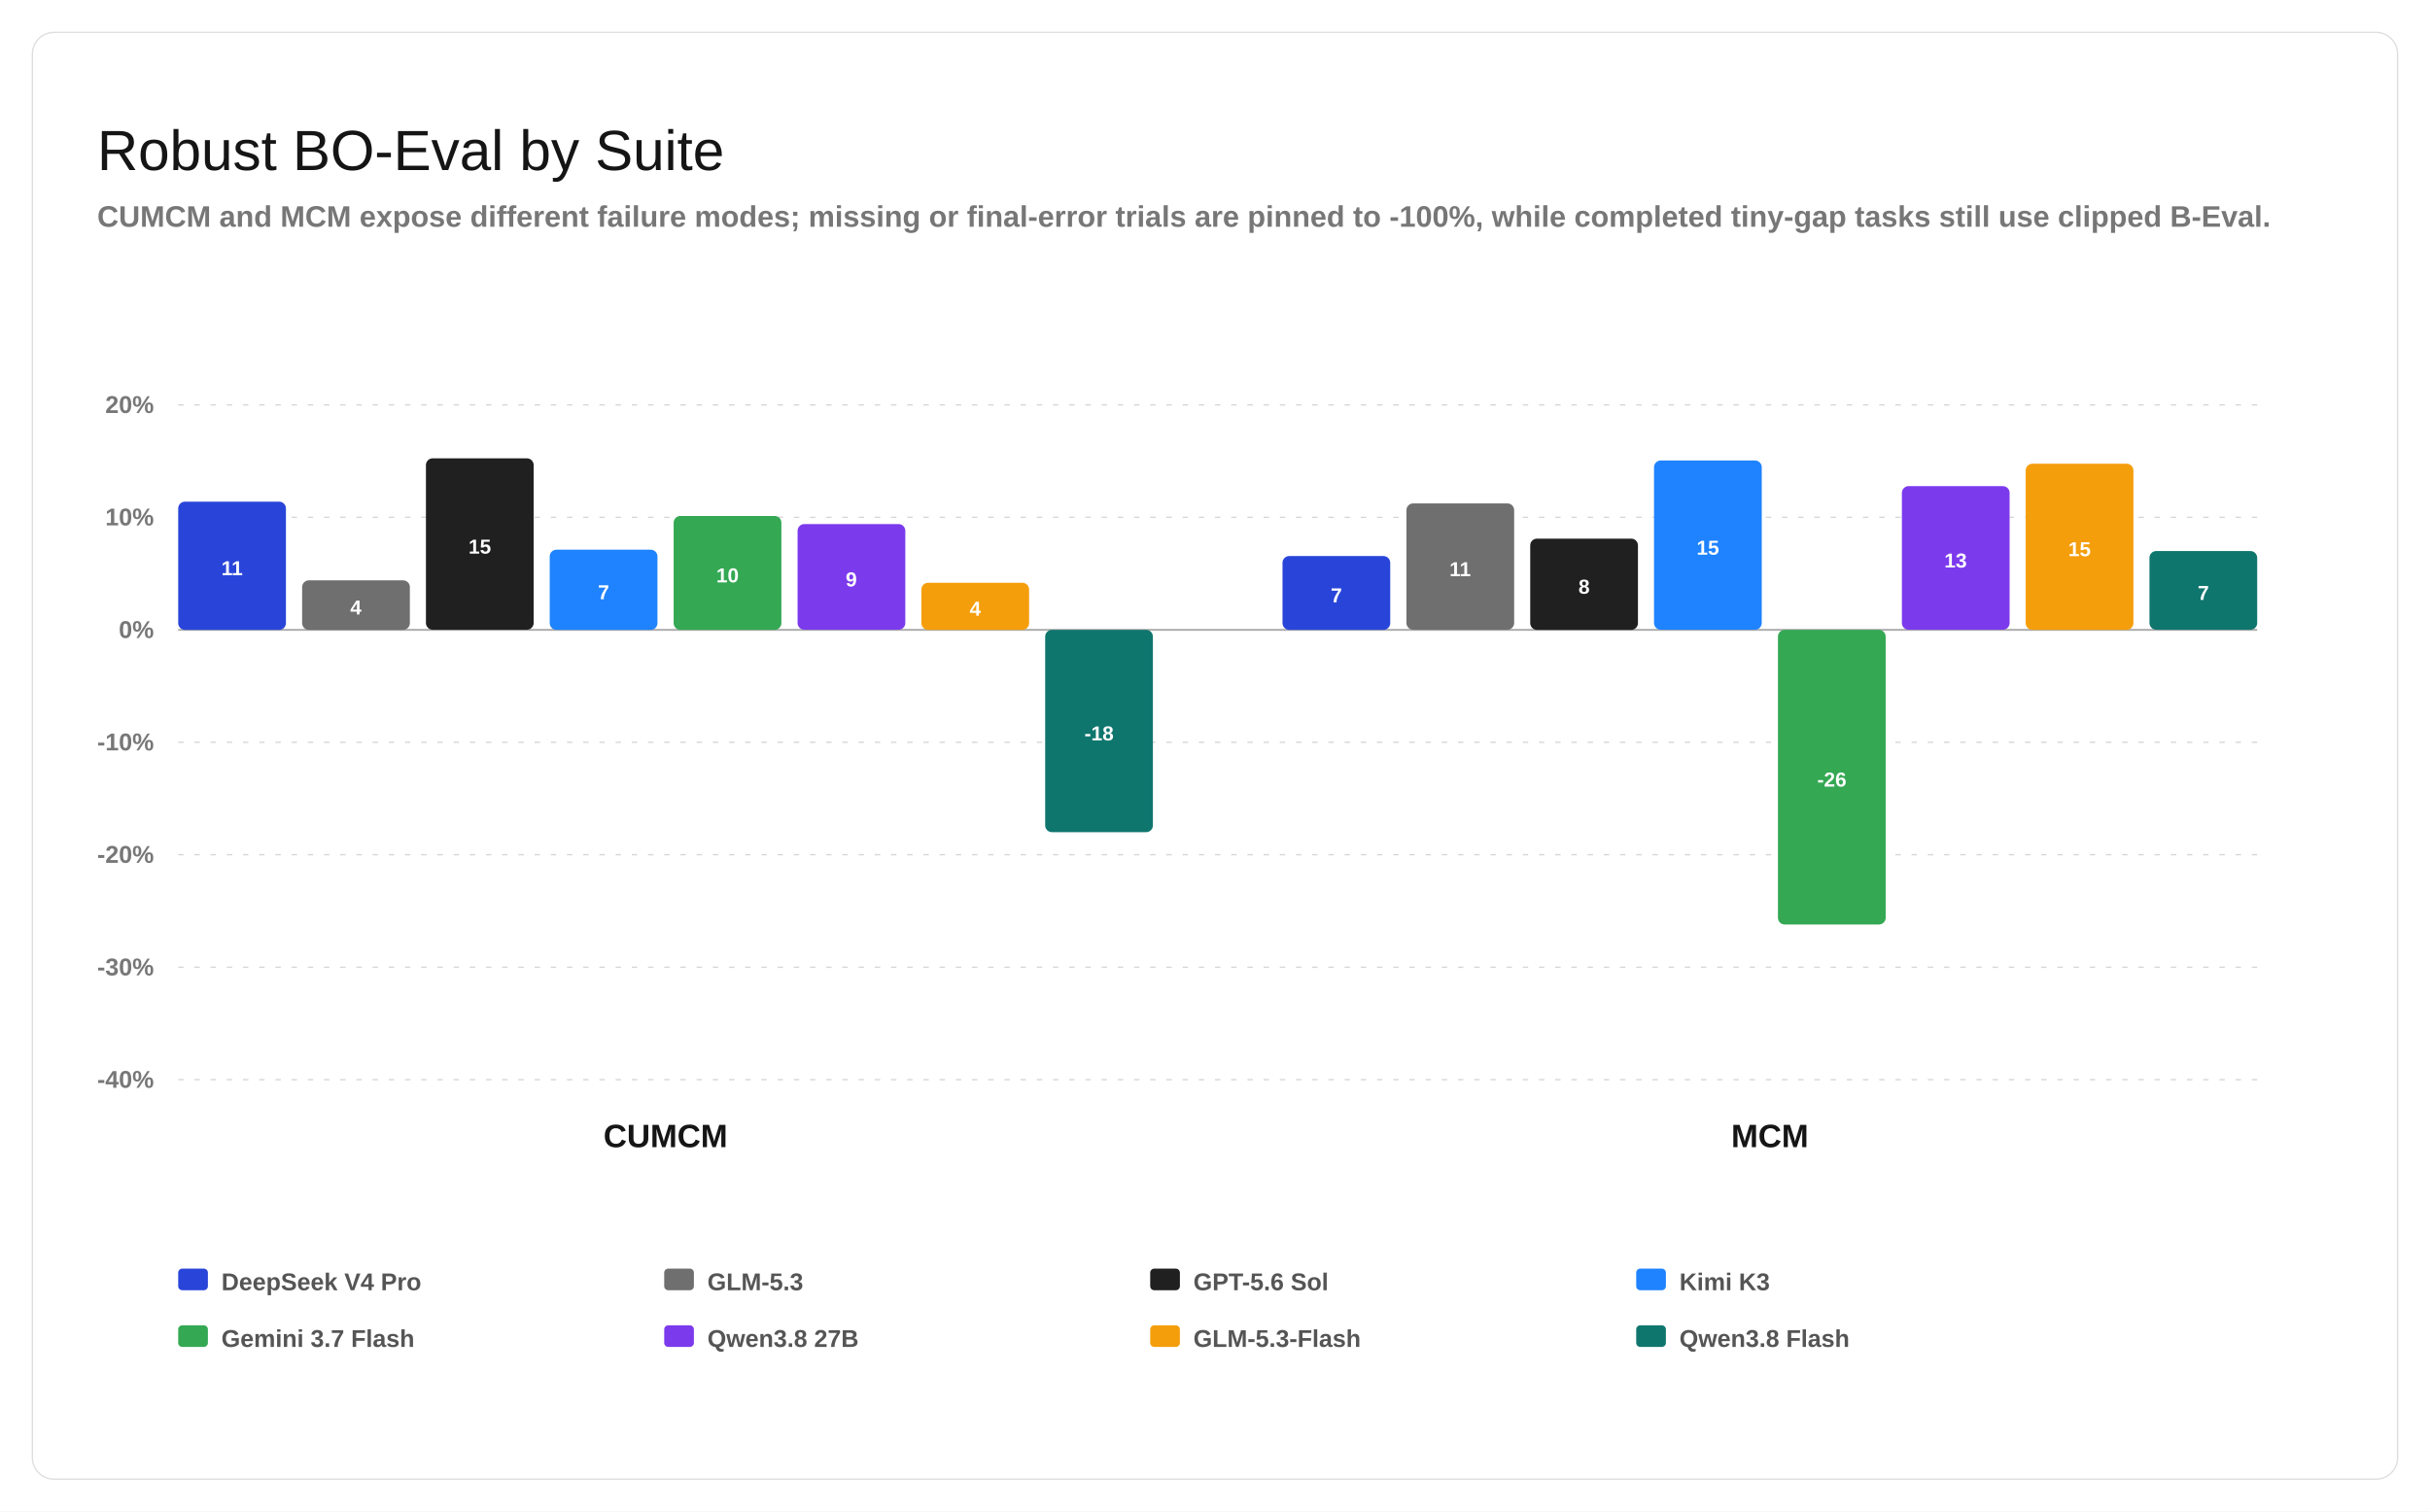
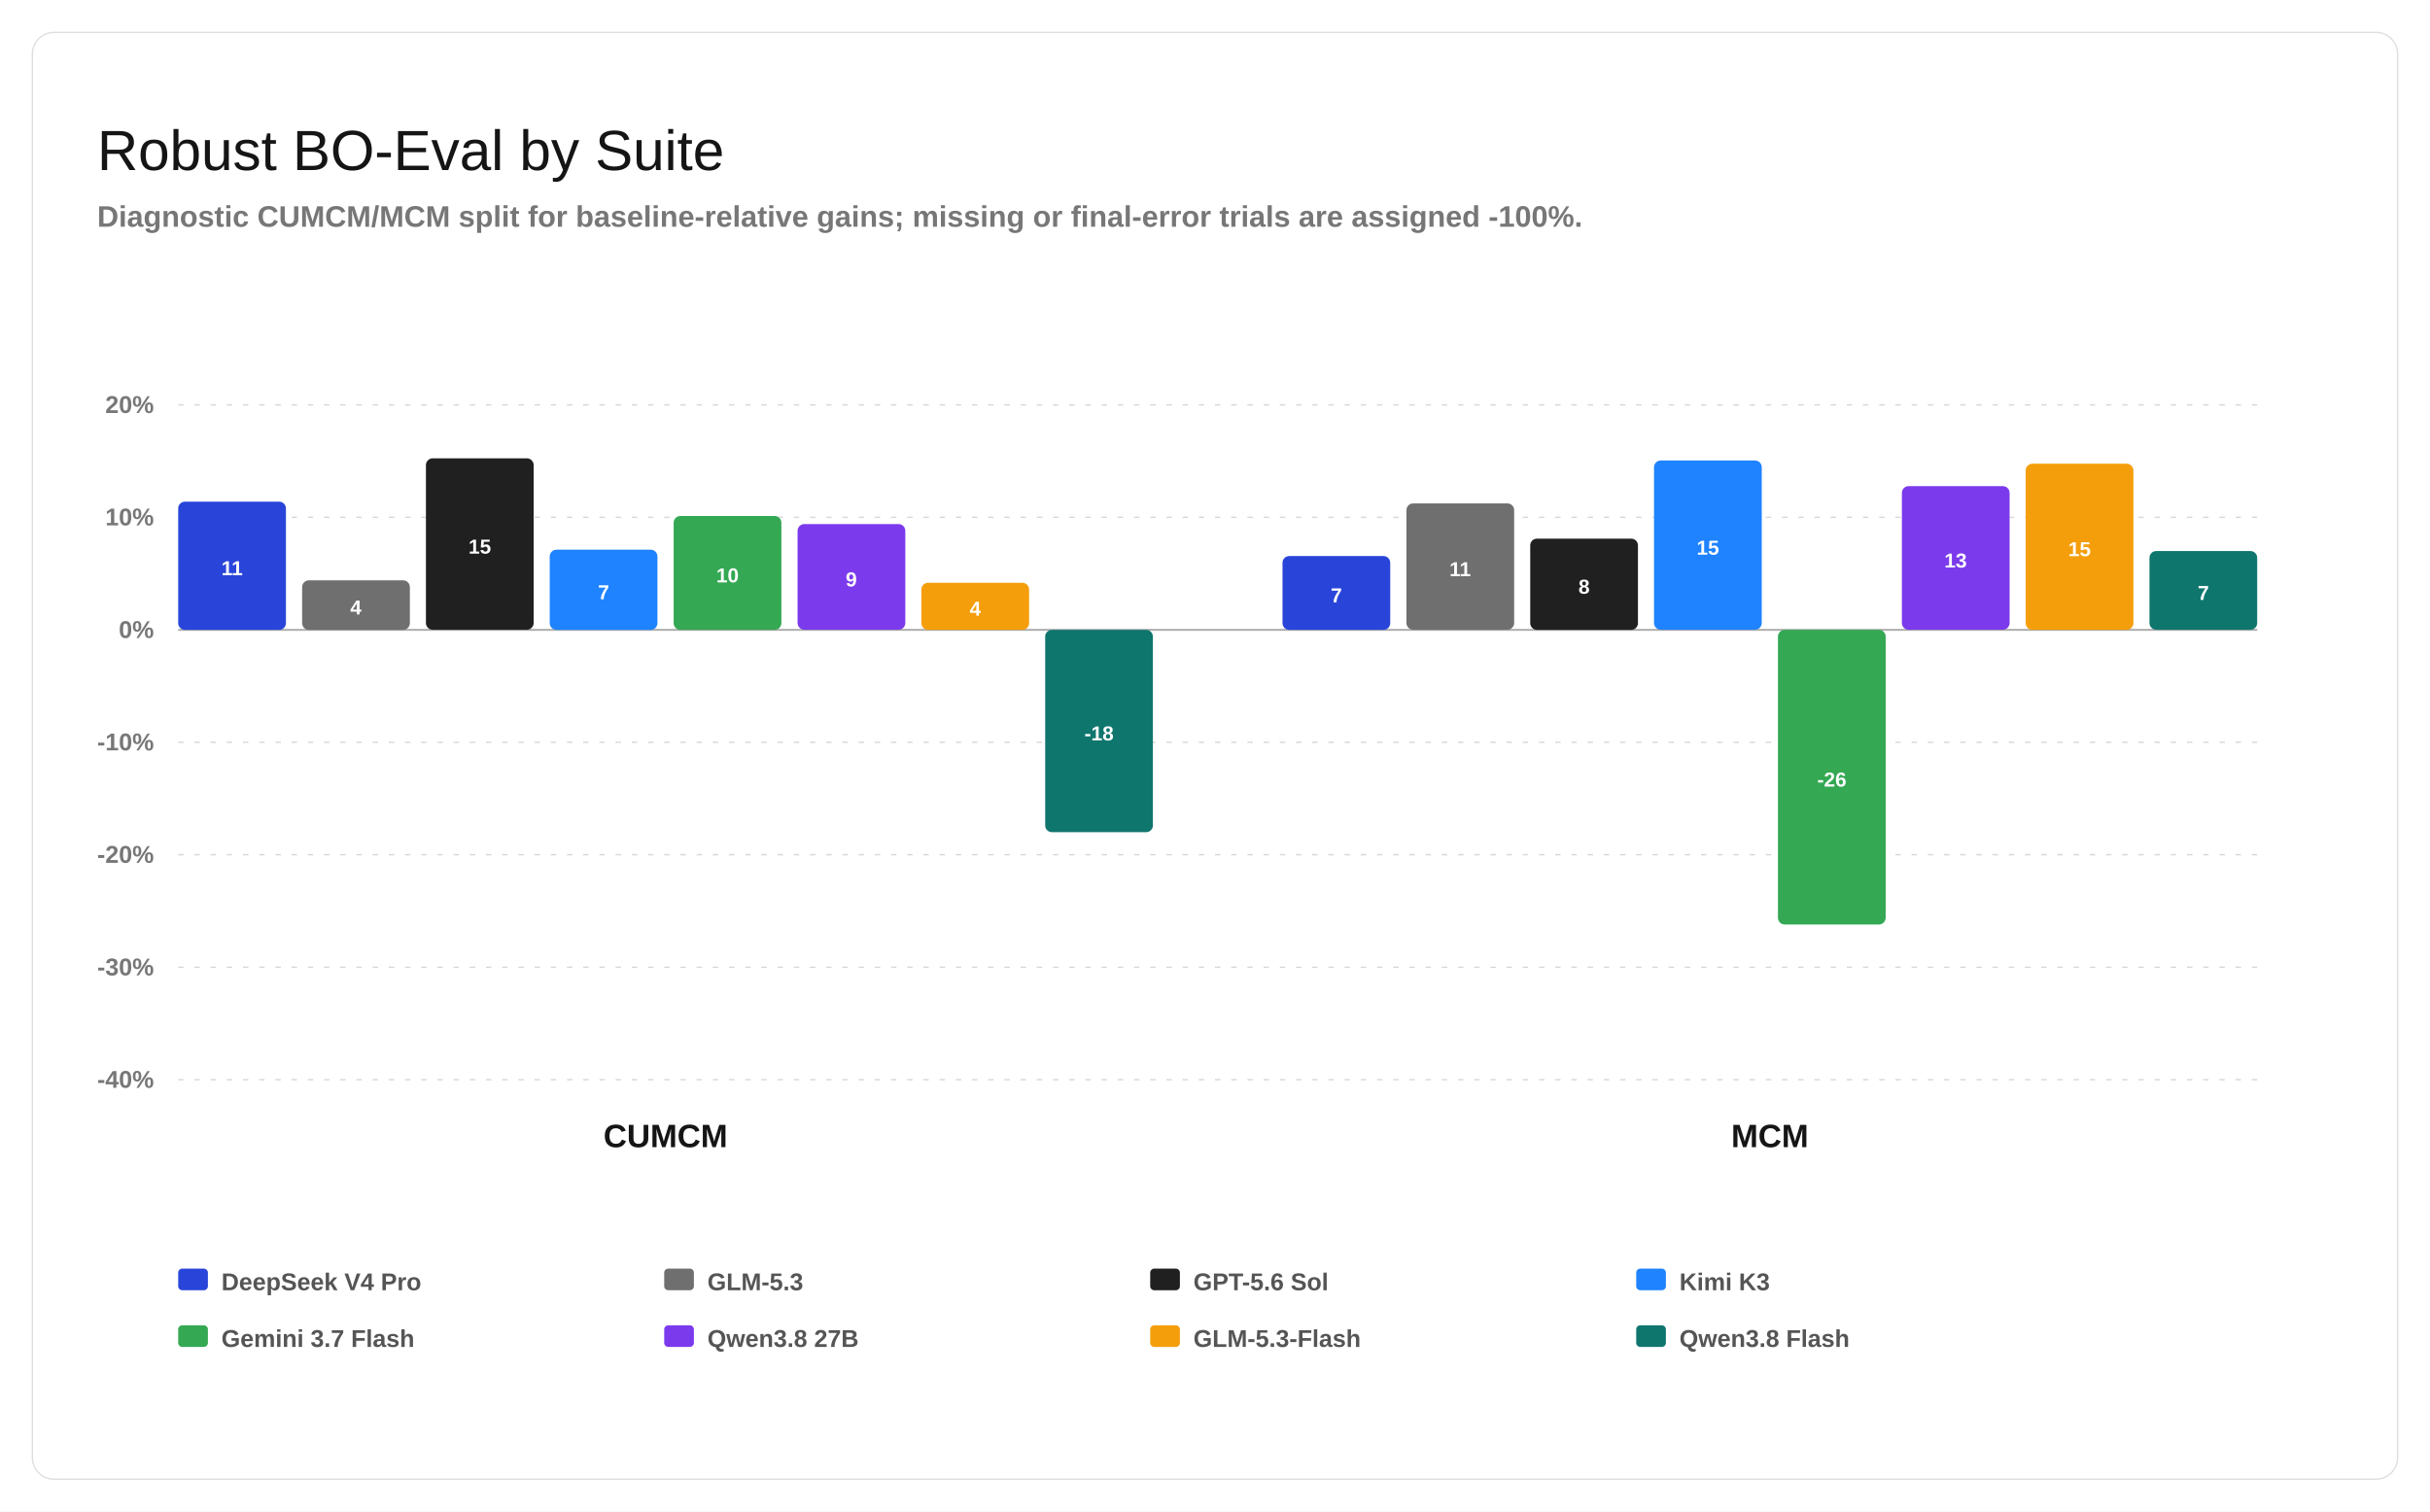
<svg xmlns="http://www.w3.org/2000/svg" width="1800" height="1120" viewBox="0 0 1800 1120" role="img">
  <style>
      .title { font-family: Georgia, Times, serif; font-size: 42px; font-weight: 500; fill: #050505; }
      .subtitle { font-family: Arial, Helvetica, sans-serif; font-size: 22px; fill: #777777; font-weight: 650; }
      .axis { font-family: Arial, Helvetica, sans-serif; font-size: 18px; fill: #777777; font-weight: 650; }
      .axis-title { font-family: Arial, Helvetica, sans-serif; font-size: 22px; fill: #111111; font-weight: 720; }
      .label { font-family: Arial, Helvetica, sans-serif; font-size: 19px; fill: #151515; font-weight: 700; }
      .small { font-family: Arial, Helvetica, sans-serif; font-size: 18px; fill: #777777; font-weight: 650; }
    </style>
  <rect width="1800" height="1120" fill="#ffffff" />
  <rect x="24.0" y="24.0" width="1752.0" height="1072.0" fill="#ffffff" rx="16.0" stroke="#dedede" />
  <text x="72.0" y="126.0" text-anchor="start" font-family="Arial, Helvetica, sans-serif" font-size="42" font-weight="500" fill="#151515">Robust BO-Eval by Suite</text>
-   <text x="72.0" y="168.0" text-anchor="start" font-family="Arial, Helvetica, sans-serif" font-size="22" font-weight="650" fill="#777777">CUMCM and MCM expose different failure modes; missing or final-error trials are pinned to -100%, while completed tiny-gap tasks still use clipped B-Eval.</text>
+   <text x="72.0" y="168.0" text-anchor="start" font-family="Arial, Helvetica, sans-serif" font-size="22" font-weight="650" fill="#777777">Diagnostic CUMCM/MCM split for baseline-relative gains; missing or final-error trials are assigned -100%.</text>
  <line x1="132.0" y1="800.0" x2="1672.0" y2="800.0" stroke="#d7d7d7" stroke-width="1.0" stroke-dasharray="4 8" />
  <text x="114.0" y="806.0" text-anchor="end" font-family="Arial, Helvetica, sans-serif" font-size="18" font-weight="600" fill="#777777">-40%</text>
  <line x1="132.0" y1="716.7" x2="1672.0" y2="716.7" stroke="#d7d7d7" stroke-width="1.0" stroke-dasharray="4 8" />
  <text x="114.0" y="722.7" text-anchor="end" font-family="Arial, Helvetica, sans-serif" font-size="18" font-weight="600" fill="#777777">-30%</text>
  <line x1="132.0" y1="633.3" x2="1672.0" y2="633.3" stroke="#d7d7d7" stroke-width="1.0" stroke-dasharray="4 8" />
  <text x="114.0" y="639.3" text-anchor="end" font-family="Arial, Helvetica, sans-serif" font-size="18" font-weight="600" fill="#777777">-20%</text>
  <line x1="132.0" y1="550.0" x2="1672.0" y2="550.0" stroke="#d7d7d7" stroke-width="1.0" stroke-dasharray="4 8" />
  <text x="114.0" y="556.0" text-anchor="end" font-family="Arial, Helvetica, sans-serif" font-size="18" font-weight="600" fill="#777777">-10%</text>
  <line x1="132.0" y1="466.7" x2="1672.0" y2="466.7" stroke="#aaaaaa" stroke-width="1.4" />
  <text x="114.0" y="472.7" text-anchor="end" font-family="Arial, Helvetica, sans-serif" font-size="18" font-weight="600" fill="#777777">0%</text>
  <line x1="132.0" y1="383.3" x2="1672.0" y2="383.3" stroke="#d7d7d7" stroke-width="1.0" stroke-dasharray="4 8" />
  <text x="114.0" y="389.3" text-anchor="end" font-family="Arial, Helvetica, sans-serif" font-size="18" font-weight="600" fill="#777777">10%</text>
  <line x1="132.0" y1="300.0" x2="1672.0" y2="300.0" stroke="#d7d7d7" stroke-width="1.0" stroke-dasharray="4 8" />
  <text x="114.0" y="306.0" text-anchor="end" font-family="Arial, Helvetica, sans-serif" font-size="18" font-weight="600" fill="#777777">20%</text>
  <text x="493.0" y="850.0" text-anchor="middle" font-family="Arial, Helvetica, sans-serif" font-size="24" font-weight="800" fill="#151515">CUMCM</text>
  <rect x="132.0" y="371.7" width="79.8" height="95.0" fill="#2945d9" rx="5.0" />
  <text x="171.9" y="426.2" text-anchor="middle" font-family="Arial, Helvetica, sans-serif" font-size="15" font-weight="800" fill="#ffffff">11</text>
  <rect x="223.8" y="430.0" width="79.8" height="36.7" fill="#6f6f6f" rx="5.0" />
  <text x="263.6" y="455.3" text-anchor="middle" font-family="Arial, Helvetica, sans-serif" font-size="15" font-weight="800" fill="#ffffff">4</text>
  <rect x="315.5" y="339.6" width="79.8" height="127.0" fill="#202020" rx="5.0" />
  <text x="355.4" y="410.2" text-anchor="middle" font-family="Arial, Helvetica, sans-serif" font-size="15" font-weight="800" fill="#ffffff">15</text>
  <rect x="407.2" y="407.3" width="79.8" height="59.4" fill="#1f83ff" rx="5.0" />
  <text x="447.1" y="444.0" text-anchor="middle" font-family="Arial, Helvetica, sans-serif" font-size="15" font-weight="800" fill="#ffffff">7</text>
  <rect x="499.0" y="382.3" width="79.8" height="84.4" fill="#34a853" rx="5.0" />
  <text x="538.9" y="431.5" text-anchor="middle" font-family="Arial, Helvetica, sans-serif" font-size="15" font-weight="800" fill="#ffffff">10</text>
  <rect x="590.8" y="388.3" width="79.8" height="78.3" fill="#7c3aed" rx="5.0" />
  <text x="630.6" y="434.5" text-anchor="middle" font-family="Arial, Helvetica, sans-serif" font-size="15" font-weight="800" fill="#ffffff">9</text>
  <rect x="682.5" y="431.8" width="79.8" height="34.9" fill="#f59e0b" rx="5.0" />
  <text x="722.4" y="456.2" text-anchor="middle" font-family="Arial, Helvetica, sans-serif" font-size="15" font-weight="800" fill="#ffffff">4</text>
  <rect x="774.2" y="466.7" width="79.8" height="149.9" fill="#0f766e" rx="5.0" />
  <text x="814.1" y="548.6" text-anchor="middle" font-family="Arial, Helvetica, sans-serif" font-size="15" font-weight="800" fill="#ffffff">-18</text>
  <text x="1311.0" y="850.0" text-anchor="middle" font-family="Arial, Helvetica, sans-serif" font-size="24" font-weight="800" fill="#151515">MCM</text>
  <rect x="950.0" y="412.0" width="79.8" height="54.7" fill="#2945d9" rx="5.0" />
  <text x="989.9" y="446.3" text-anchor="middle" font-family="Arial, Helvetica, sans-serif" font-size="15" font-weight="800" fill="#ffffff">7</text>
  <rect x="1041.8" y="373.0" width="79.8" height="93.6" fill="#6f6f6f" rx="5.0" />
  <text x="1081.6" y="426.9" text-anchor="middle" font-family="Arial, Helvetica, sans-serif" font-size="15" font-weight="800" fill="#ffffff">11</text>
  <rect x="1133.5" y="399.1" width="79.8" height="67.6" fill="#202020" rx="5.0" />
  <text x="1173.4" y="439.9" text-anchor="middle" font-family="Arial, Helvetica, sans-serif" font-size="15" font-weight="800" fill="#ffffff">8</text>
  <rect x="1225.2" y="341.2" width="79.8" height="125.4" fill="#1f83ff" rx="5.0" />
  <text x="1265.1" y="411.0" text-anchor="middle" font-family="Arial, Helvetica, sans-serif" font-size="15" font-weight="800" fill="#ffffff">15</text>
  <rect x="1317.0" y="466.7" width="79.8" height="218.3" fill="#34a853" rx="5.0" />
  <text x="1356.9" y="582.8" text-anchor="middle" font-family="Arial, Helvetica, sans-serif" font-size="15" font-weight="800" fill="#ffffff">-26</text>
  <rect x="1408.8" y="360.2" width="79.8" height="106.4" fill="#7c3aed" rx="5.0" />
  <text x="1448.6" y="420.5" text-anchor="middle" font-family="Arial, Helvetica, sans-serif" font-size="15" font-weight="800" fill="#ffffff">13</text>
  <rect x="1500.5" y="343.6" width="79.8" height="123.1" fill="#f59e0b" rx="5.0" />
  <text x="1540.4" y="412.1" text-anchor="middle" font-family="Arial, Helvetica, sans-serif" font-size="15" font-weight="800" fill="#ffffff">15</text>
  <rect x="1592.2" y="408.3" width="79.8" height="58.3" fill="#0f766e" rx="5.0" />
  <text x="1632.1" y="444.5" text-anchor="middle" font-family="Arial, Helvetica, sans-serif" font-size="15" font-weight="800" fill="#ffffff">7</text>
  <rect x="132.0" y="940.0" width="22.0" height="16.0" fill="#2945d9" rx="3.0" />
  <text x="164.0" y="956.0" text-anchor="start" font-family="Arial, Helvetica, sans-serif" font-size="18" font-weight="600" fill="#555555">DeepSeek V4 Pro</text>
  <rect x="492.0" y="940.0" width="22.0" height="16.0" fill="#6f6f6f" rx="3.0" />
  <text x="524.0" y="956.0" text-anchor="start" font-family="Arial, Helvetica, sans-serif" font-size="18" font-weight="600" fill="#555555">GLM-5.3</text>
  <rect x="852.0" y="940.0" width="22.0" height="16.0" fill="#202020" rx="3.0" />
  <text x="884.0" y="956.0" text-anchor="start" font-family="Arial, Helvetica, sans-serif" font-size="18" font-weight="600" fill="#555555">GPT-5.6 Sol</text>
  <rect x="1212.0" y="940.0" width="22.0" height="16.0" fill="#1f83ff" rx="3.0" />
  <text x="1244.0" y="956.0" text-anchor="start" font-family="Arial, Helvetica, sans-serif" font-size="18" font-weight="600" fill="#555555">Kimi K3</text>
  <rect x="132.0" y="982.0" width="22.0" height="16.0" fill="#34a853" rx="3.0" />
  <text x="164.0" y="998.0" text-anchor="start" font-family="Arial, Helvetica, sans-serif" font-size="18" font-weight="600" fill="#555555">Gemini 3.7 Flash</text>
  <rect x="492.0" y="982.0" width="22.0" height="16.0" fill="#7c3aed" rx="3.0" />
  <text x="524.0" y="998.0" text-anchor="start" font-family="Arial, Helvetica, sans-serif" font-size="18" font-weight="600" fill="#555555">Qwen3.8 27B</text>
  <rect x="852.0" y="982.0" width="22.0" height="16.0" fill="#f59e0b" rx="3.0" />
  <text x="884.0" y="998.0" text-anchor="start" font-family="Arial, Helvetica, sans-serif" font-size="18" font-weight="600" fill="#555555">GLM-5.3-Flash</text>
  <rect x="1212.0" y="982.0" width="22.0" height="16.0" fill="#0f766e" rx="3.0" />
  <text x="1244.0" y="998.0" text-anchor="start" font-family="Arial, Helvetica, sans-serif" font-size="18" font-weight="600" fill="#555555">Qwen3.8 Flash</text>
</svg>
